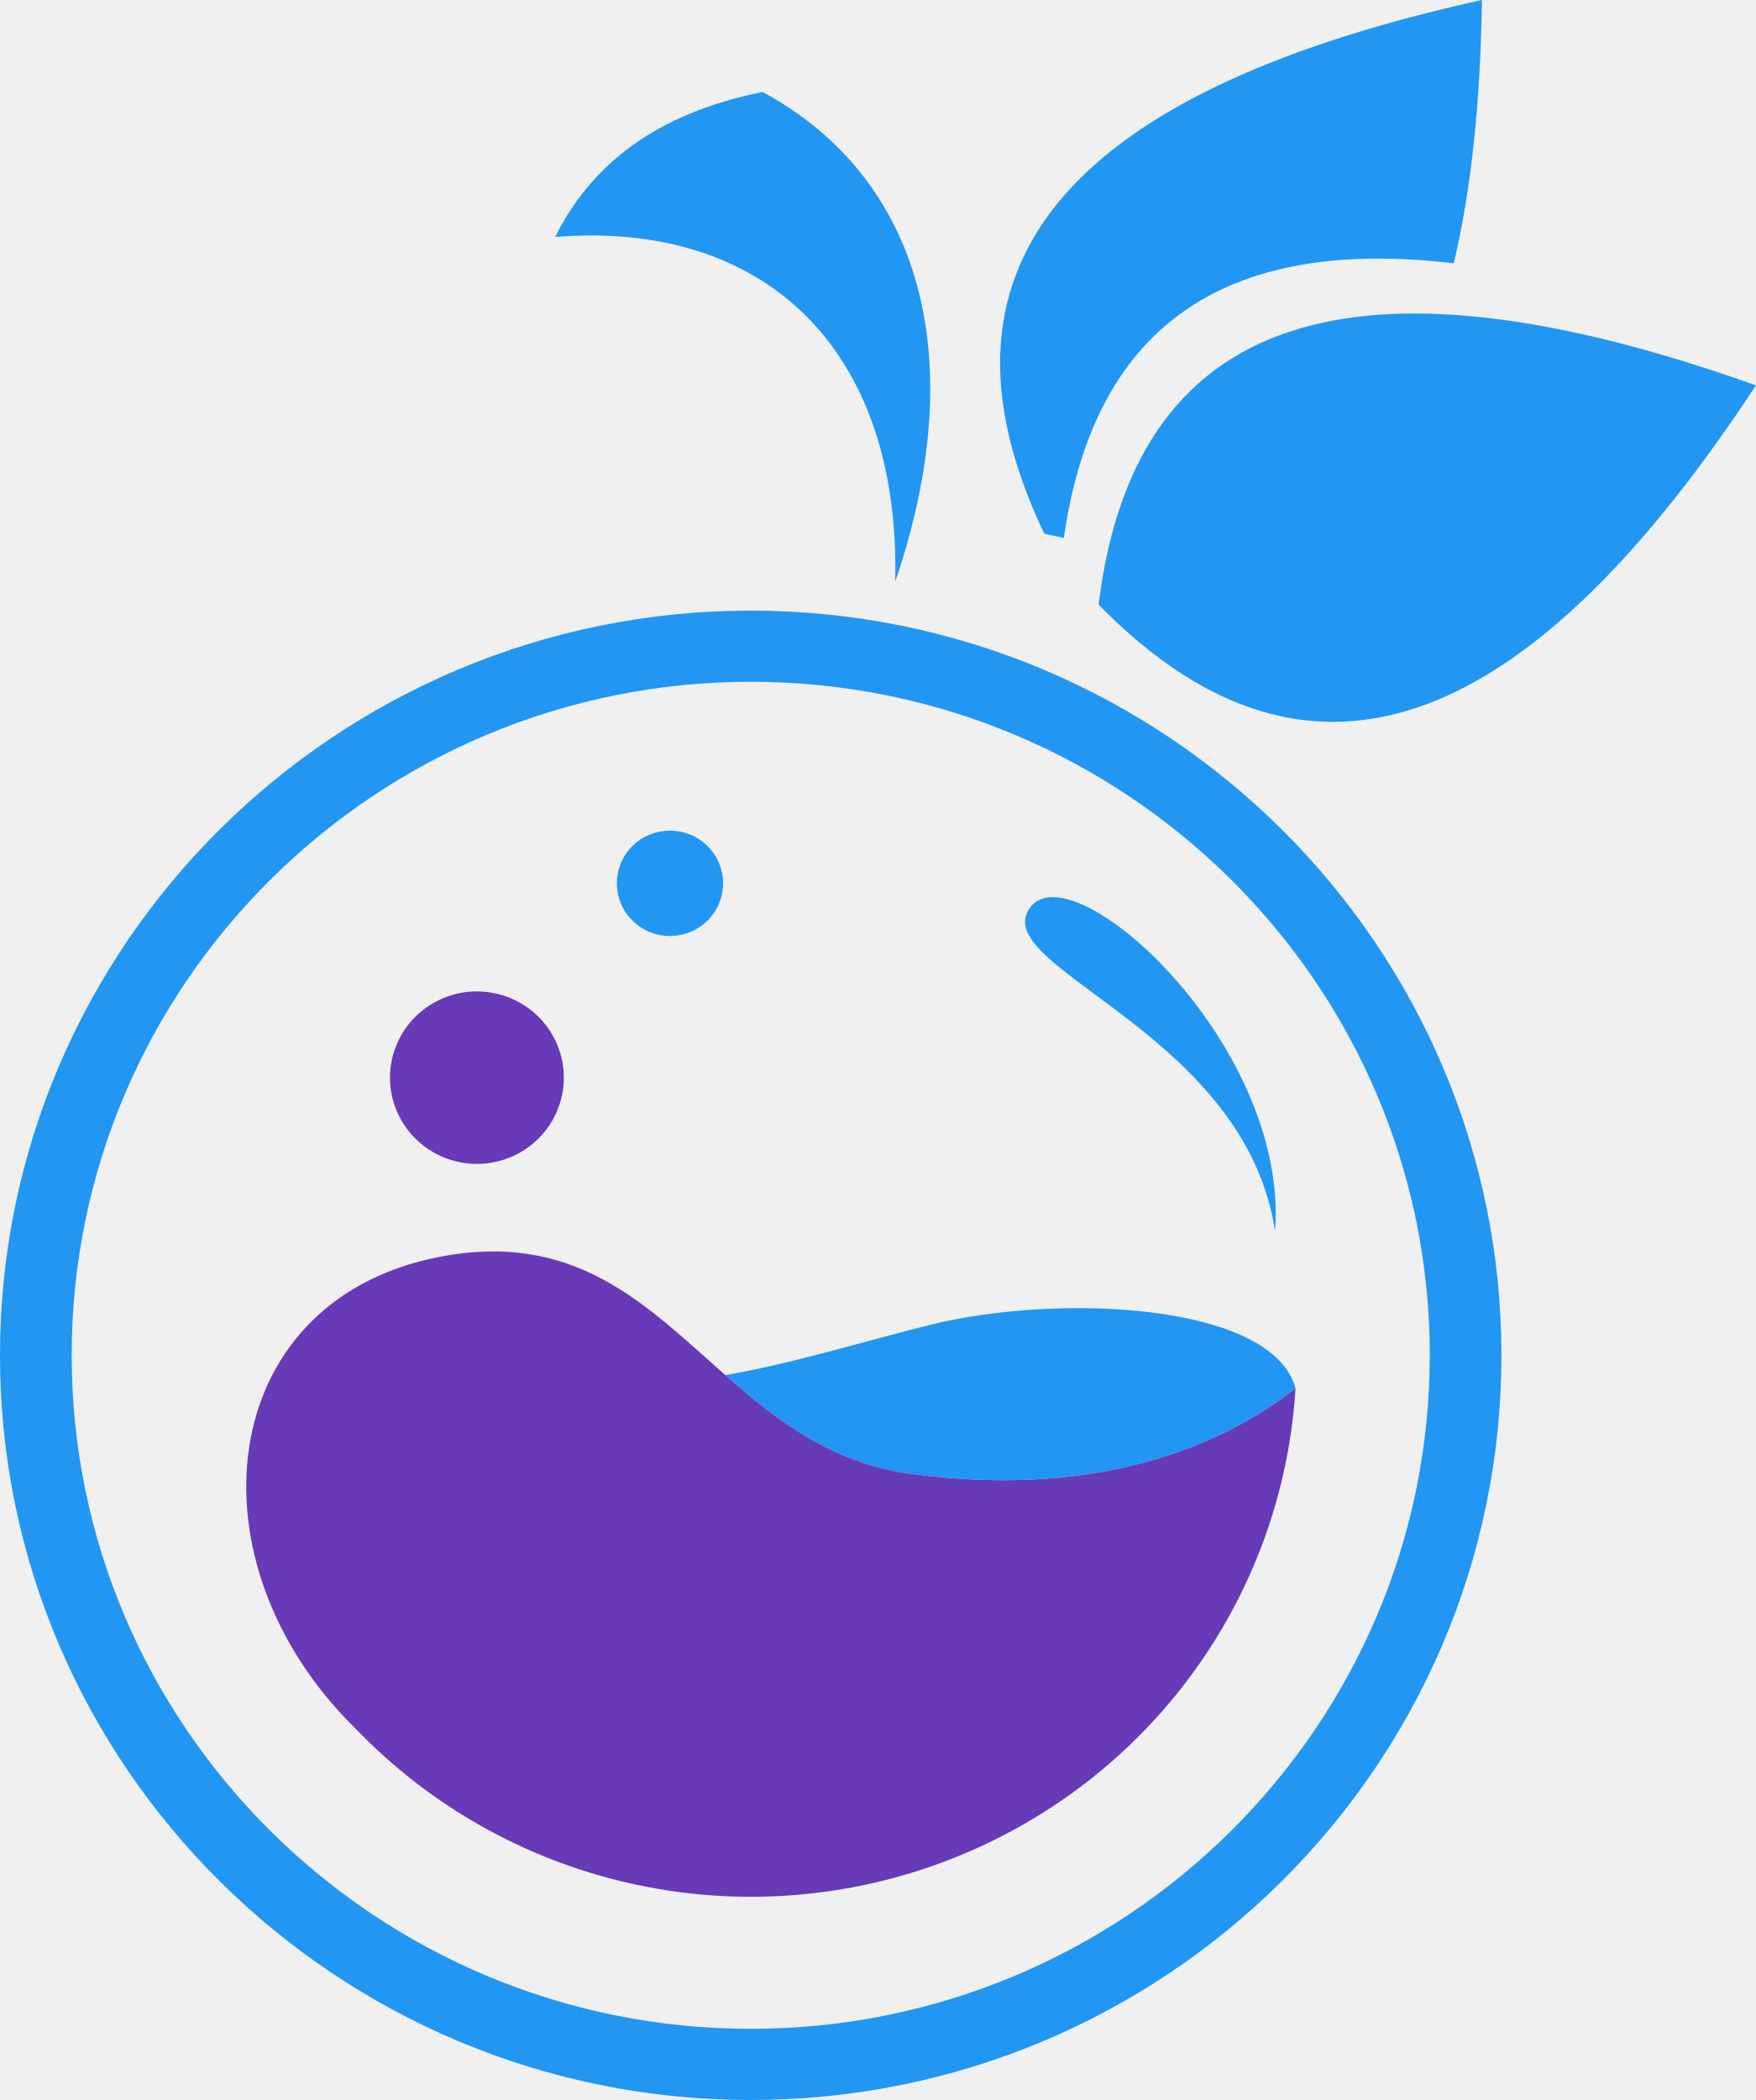
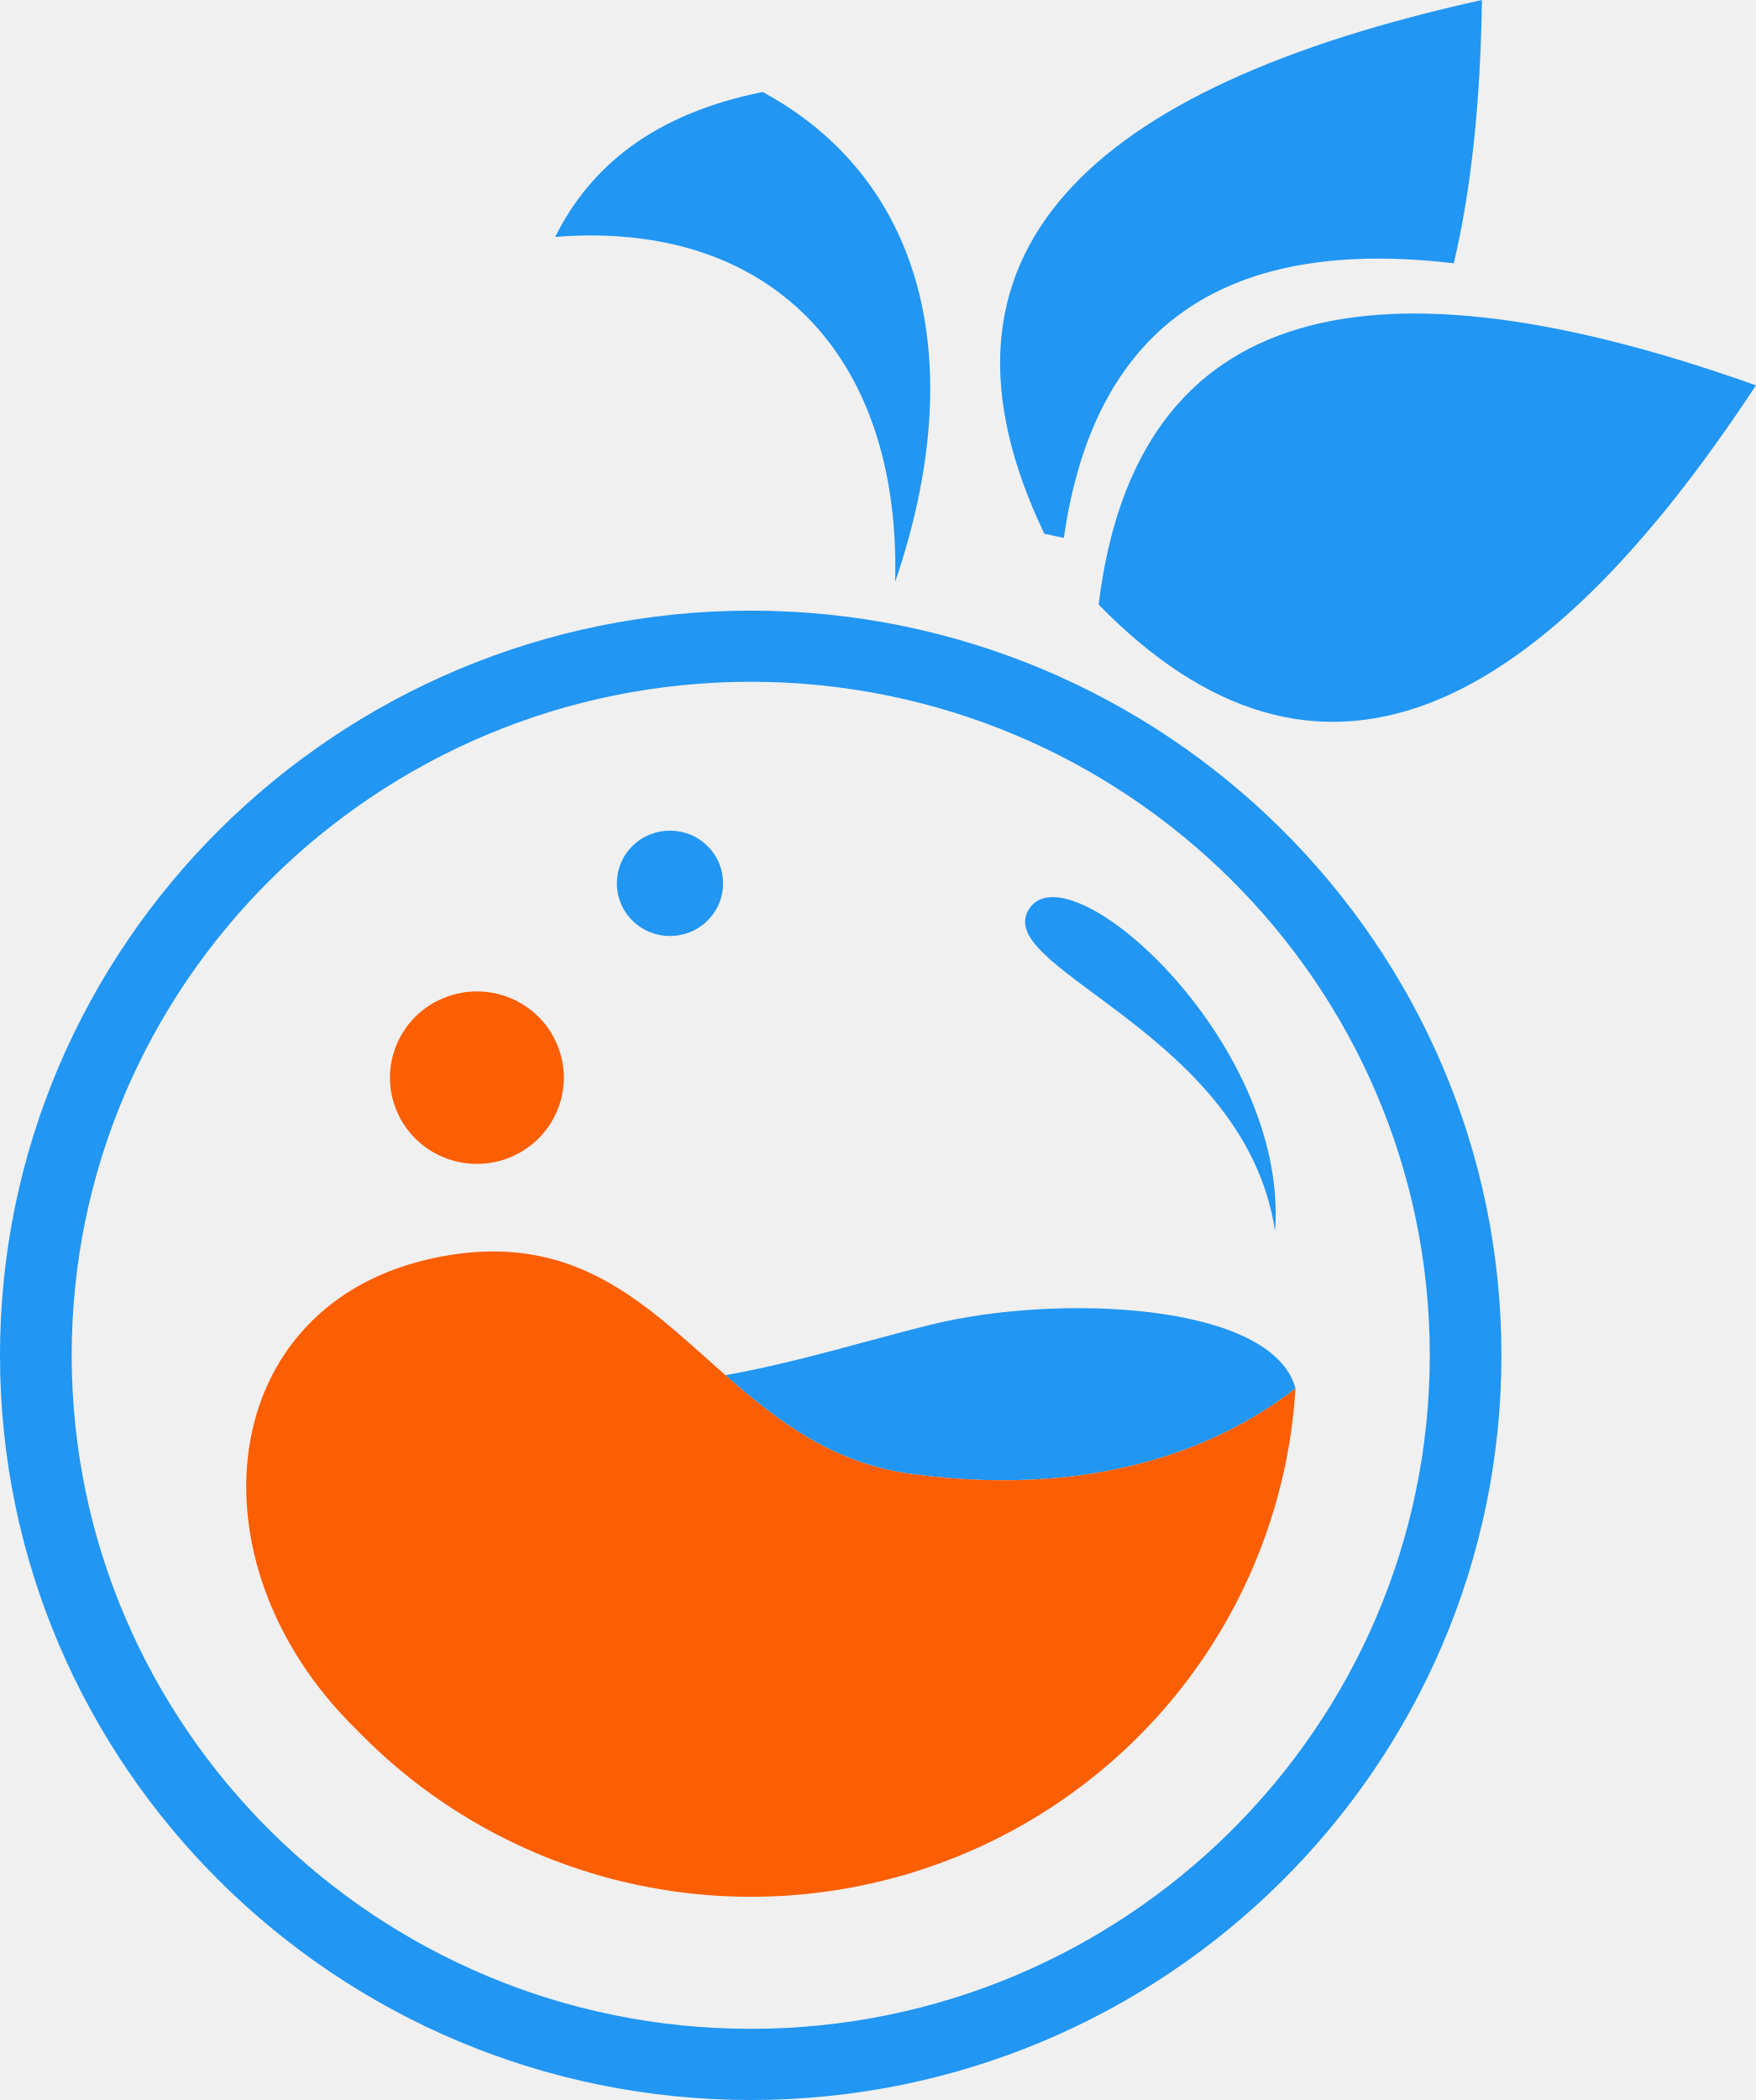
<svg xmlns="http://www.w3.org/2000/svg" width="46" height="55" viewBox="0 0 46 55" fill="none">
  <g clip-path="url(#clip0)">
    <path d="M19.667 55C8.822 55 0 46.25 0 35.497C0 24.743 8.823 15.993 19.667 15.993C30.511 15.993 39.333 24.743 39.333 35.497C39.333 46.25 30.512 55 19.667 55ZM19.667 17.856C9.859 17.856 1.878 25.769 1.878 35.496C1.878 45.223 9.859 53.136 19.667 53.136C29.475 53.136 37.456 45.221 37.456 35.494C37.456 25.767 29.477 17.856 19.667 17.856Z" fill="#2196F3" />
    <path d="M33.939 36.362C33.327 34.113 27.719 33.871 24.381 34.695C22.633 35.128 20.846 35.692 19.003 36.016C20.352 37.203 21.8 38.325 23.879 38.604C29.036 39.294 32.24 37.69 33.939 36.362Z" fill="#2196F3" />
-     <path d="M23.879 38.604C21.796 38.325 20.352 37.203 19.003 36.016C16.916 34.179 15.059 32.189 11.415 32.938C5.622 34.129 4.86 40.925 9.333 45.292C11.254 47.286 13.72 48.682 16.428 49.308C19.137 49.934 21.971 49.762 24.583 48.814C27.195 47.867 29.471 46.184 31.133 43.972C32.794 41.761 33.77 39.117 33.938 36.364C32.24 37.69 29.036 39.294 23.879 38.604Z" fill="#673AB7" />
+     <path d="M23.879 38.604C21.796 38.325 20.352 37.203 19.003 36.016C16.916 34.179 15.059 32.189 11.415 32.938C5.622 34.129 4.86 40.925 9.333 45.292C11.254 47.286 13.72 48.682 16.428 49.308C19.137 49.934 21.971 49.762 24.583 48.814C27.195 47.867 29.471 46.184 31.133 43.972C32.794 41.761 33.77 39.117 33.938 36.364C32.24 37.69 29.036 39.294 23.879 38.604Z" fill="#fc5e03" />
    <path d="M26.91 23.896C26.188 25.433 32.632 27.138 33.403 32.242C33.775 27.218 27.805 21.996 26.91 23.896Z" fill="#2196F3" />
-     <path d="M13.365 30.311C14.527 29.834 15.078 28.513 14.597 27.36C14.116 26.208 12.784 25.661 11.622 26.138C10.46 26.616 9.909 27.936 10.39 29.089C10.871 30.241 12.203 30.788 13.365 30.311Z" fill="#673AB7" />
+     <path d="M13.365 30.311C14.527 29.834 15.078 28.513 14.597 27.36C14.116 26.208 12.784 25.661 11.622 26.138C10.46 26.616 9.909 27.936 10.39 29.089C10.871 30.241 12.203 30.788 13.365 30.311Z" fill="#fc5e03" />
    <path d="M18.535 24.11C19.079 23.571 19.079 22.698 18.535 22.159C17.992 21.62 17.111 21.62 16.567 22.159C16.024 22.698 16.024 23.571 16.567 24.11C17.111 24.649 17.992 24.649 18.535 24.11Z" fill="#2196F3" />
    <path d="M23.451 15.238C25.462 9.348 24.11 4.643 19.979 2.409C17.154 2.978 15.478 4.334 14.544 6.205C20.084 5.761 23.6 9.199 23.451 15.238Z" fill="#2196F3" />
    <path d="M46 10.092C36.049 6.551 29.768 7.765 28.781 15.835C34.484 21.67 40.229 18.877 46 10.092Z" fill="#2196F3" />
    <path d="M38.085 6.896C38.547 4.941 38.786 2.63 38.822 0C28.502 2.279 23.847 6.634 27.358 13.978C27.533 14.02 27.701 14.054 27.87 14.088C28.691 8.341 32.303 6.213 38.085 6.896Z" fill="#2196F3" />
  </g>
  <defs>
    <clipPath id="clip0">
      <rect width="46" height="55" fill="white" />
    </clipPath>
  </defs>
</svg>
